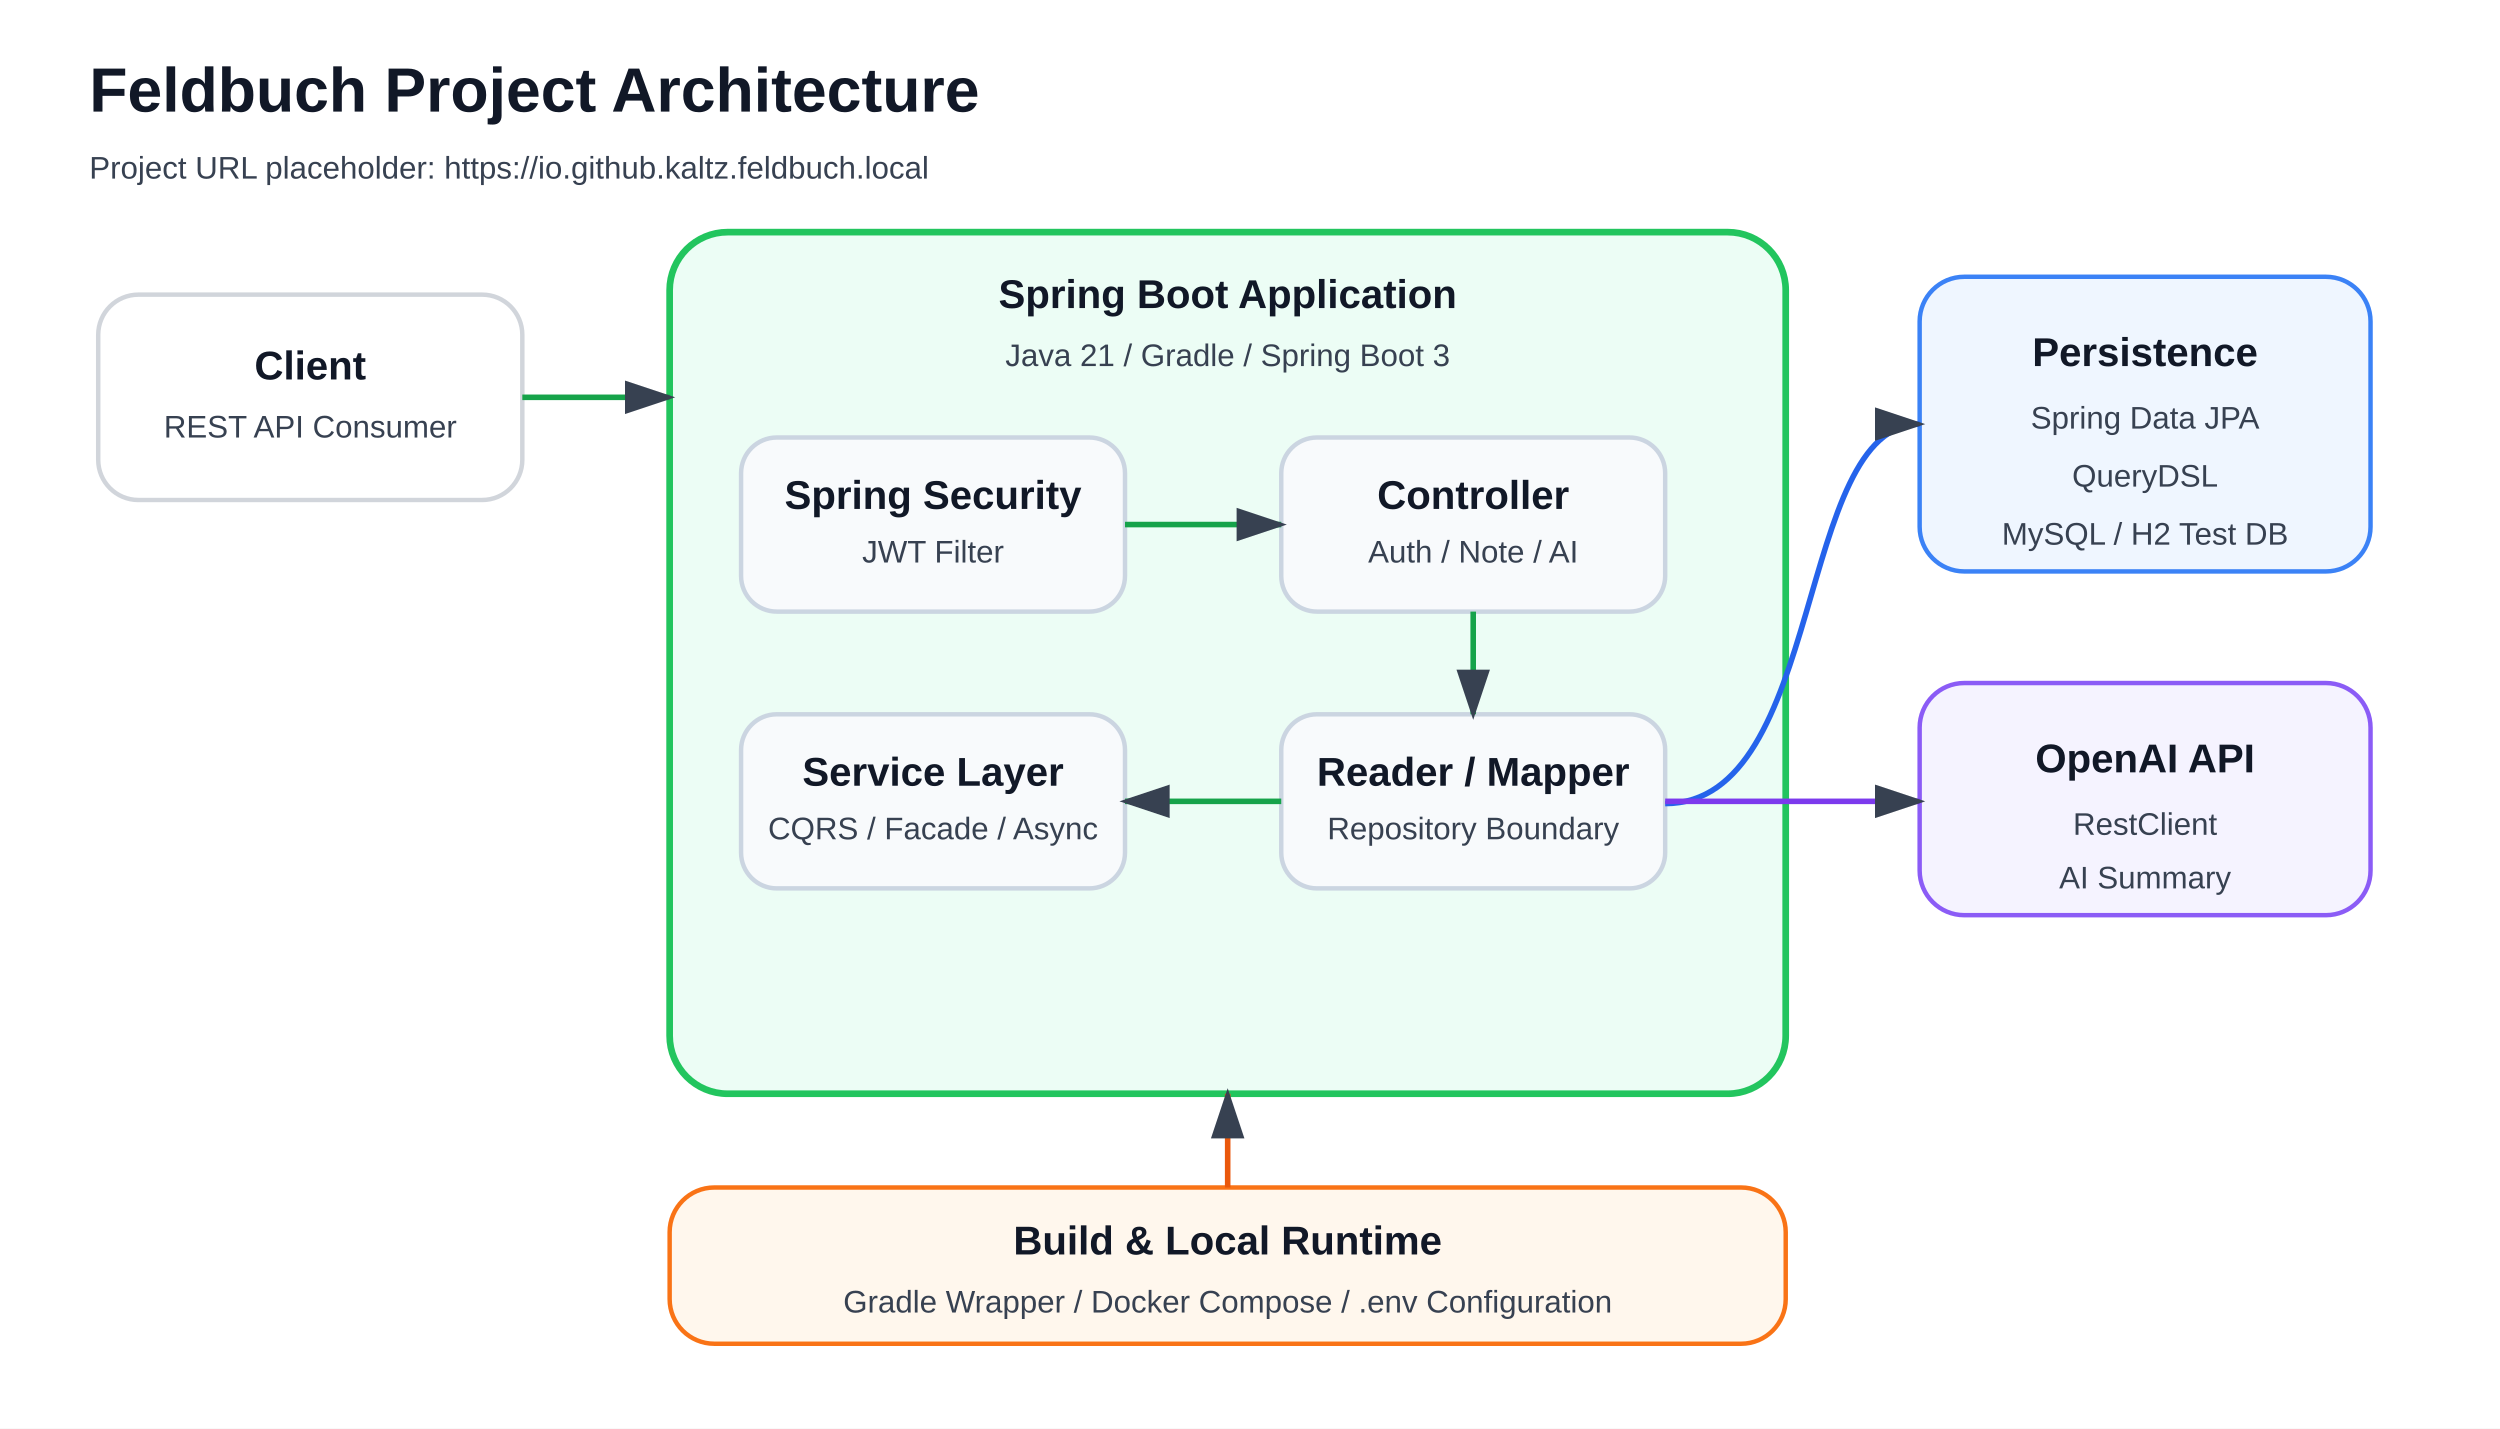
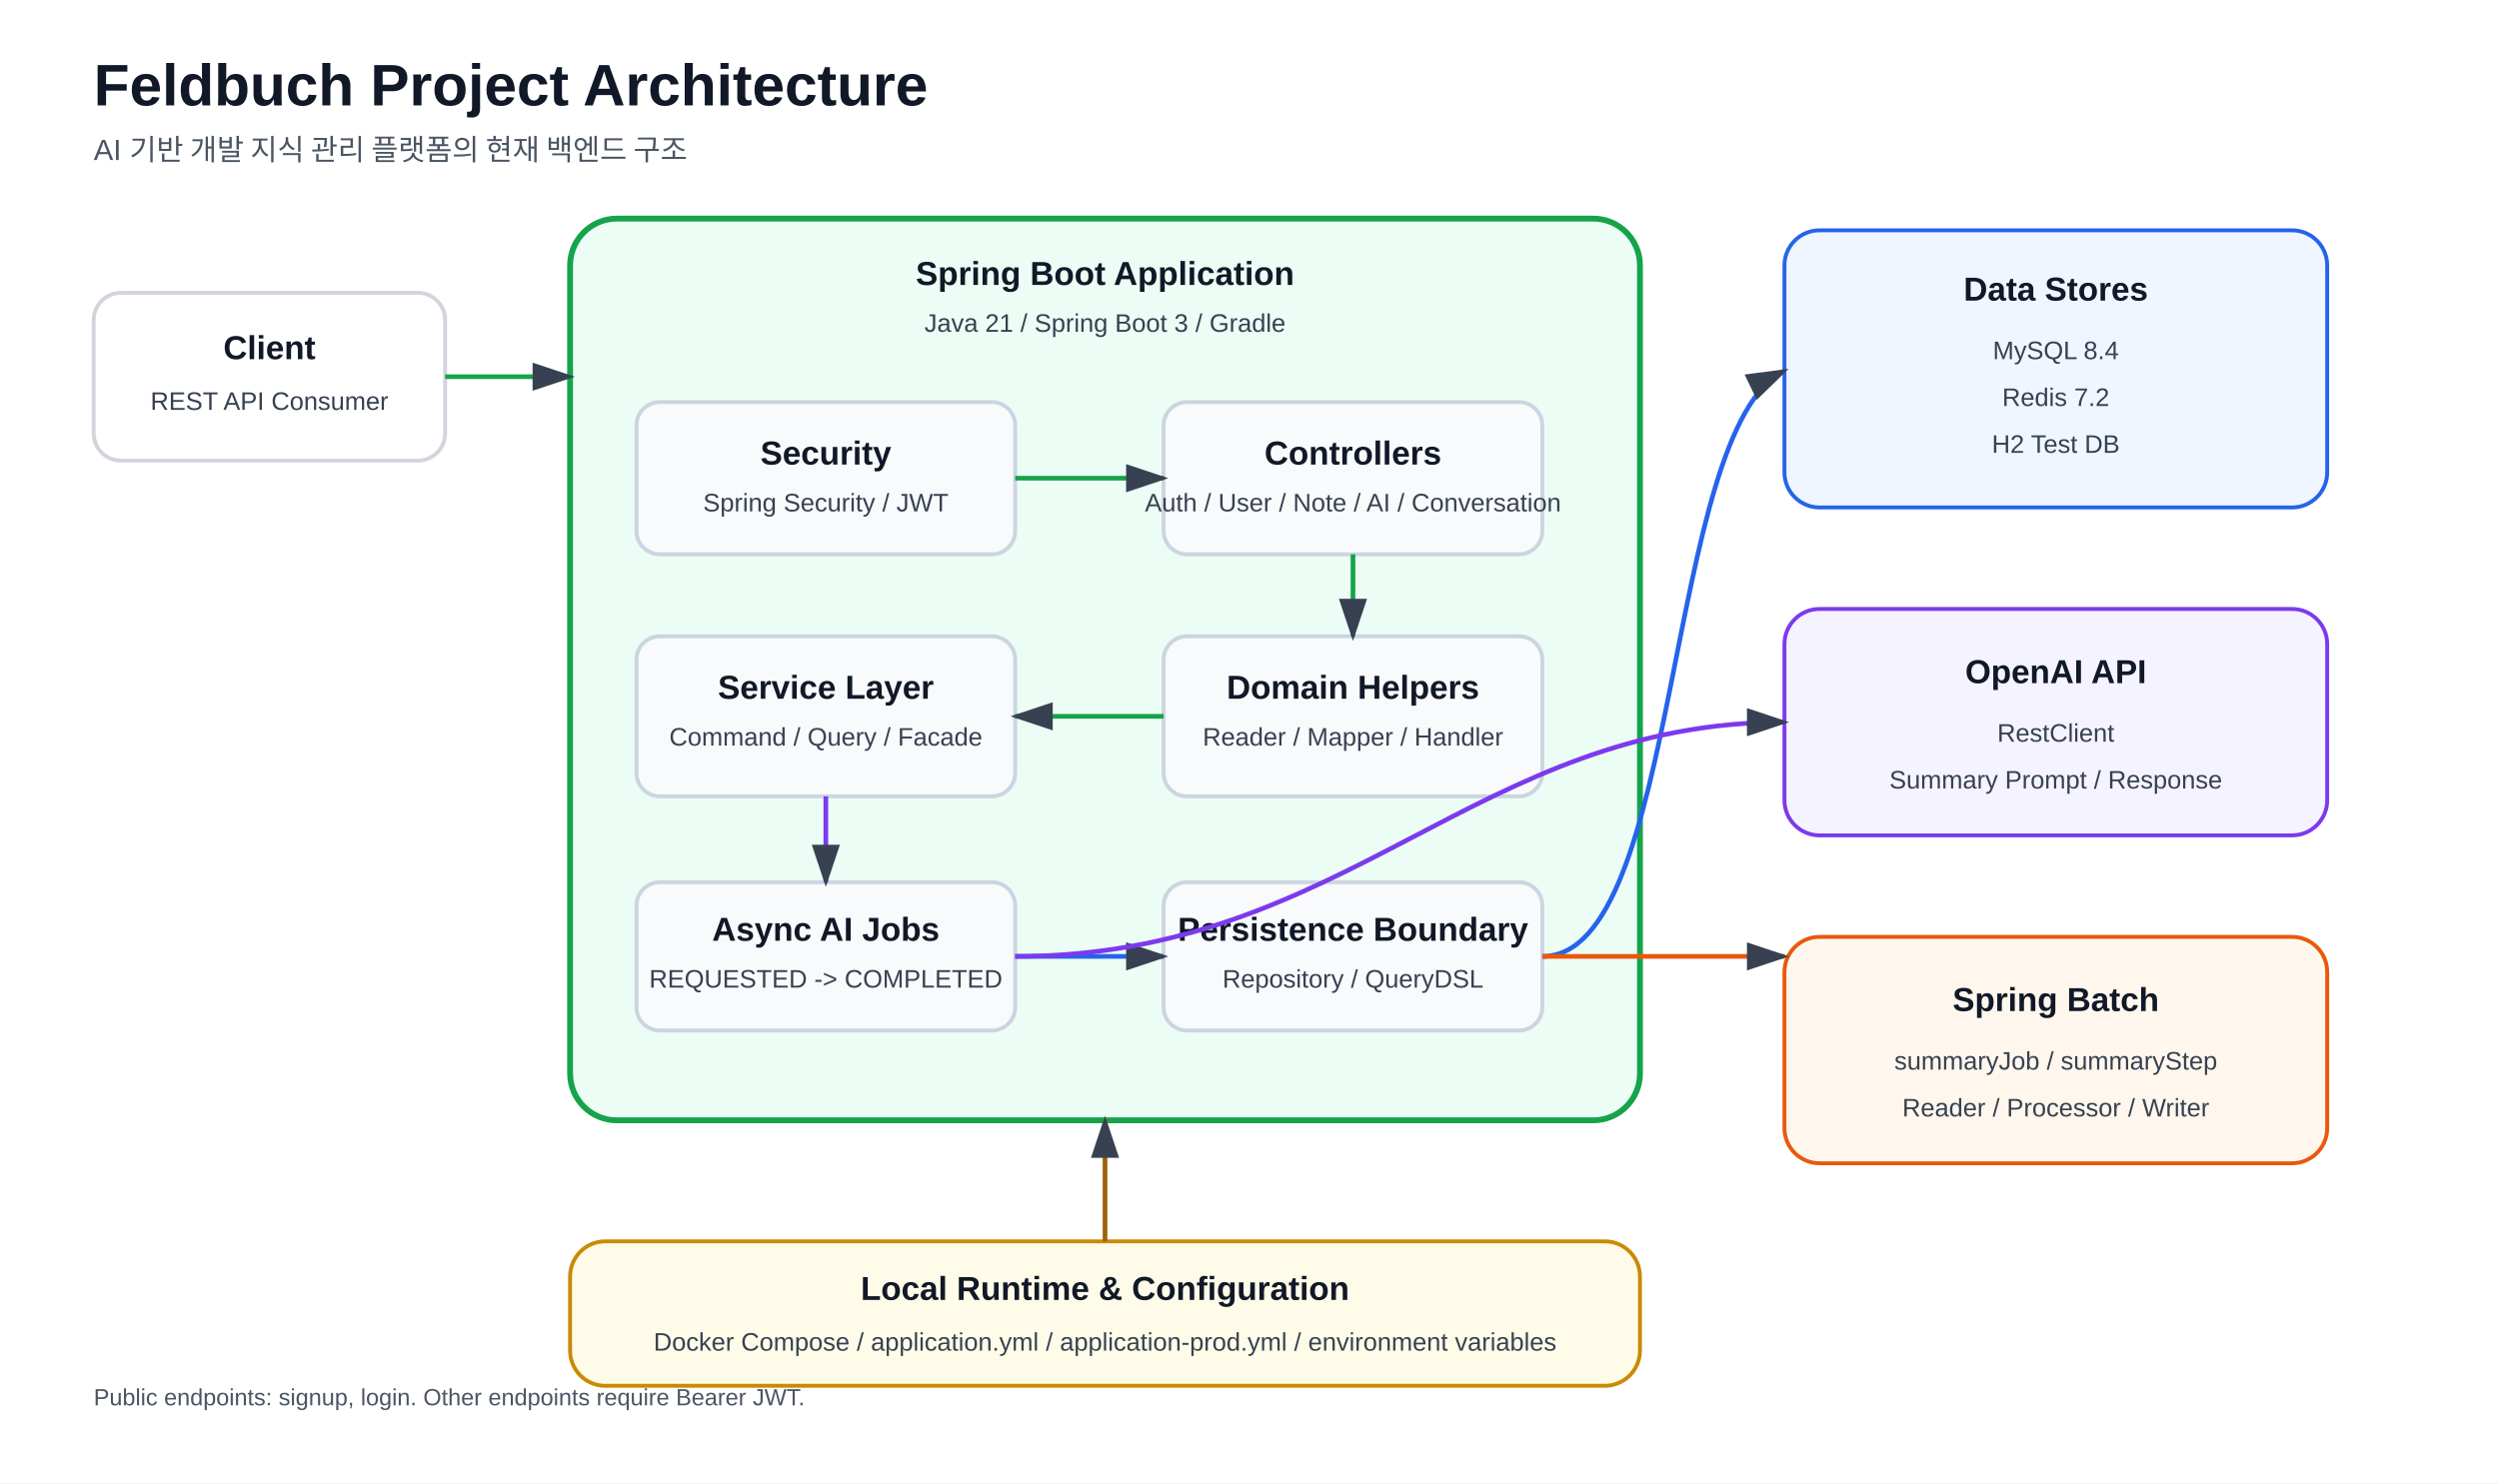
- <svg xmlns="http://www.w3.org/2000/svg" viewBox="0 0 1120 640" role="img" aria-labelledby="title desc">
+ <svg xmlns="http://www.w3.org/2000/svg" viewBox="0 0 1280 760" role="img" aria-labelledby="title desc">
  <defs>
    <style>
-       .title { font: 700 28px Arial, Helvetica, sans-serif; fill: #111827; }
-       .label { font: 700 18px Arial, Helvetica, sans-serif; fill: #111827; }
-       .small { font: 500 14px Arial, Helvetica, sans-serif; fill: #374151; }
-       .box { fill: #fff; stroke: #d1d5db; stroke-width: 2; }
-       .group { fill: #f8fafc; stroke: #cbd5e1; stroke-width: 2; }
-       .app { fill: #ecfdf5; stroke: #22c55e; stroke-width: 3; }
-       .ai { fill: #f5f3ff; stroke: #8b5cf6; stroke-width: 2; }
-       .data { fill: #eff6ff; stroke: #3b82f6; stroke-width: 2; }
-       .build { fill: #fff7ed; stroke: #f97316; stroke-width: 2; }
-       .arrow { stroke: #374151; stroke-width: 2.5; fill: none; marker-end: url(#arrow); }
+       .title { font: 700 30px Arial, Helvetica, sans-serif; fill: #111827; }
+       .subtitle { font: 500 15px Arial, Helvetica, sans-serif; fill: #4b5563; }
+       .label { font: 700 17px Arial, Helvetica, sans-serif; fill: #111827; }
+       .small { font: 500 13px Arial, Helvetica, sans-serif; fill: #374151; }
+       .tiny { font: 500 12px Arial, Helvetica, sans-serif; fill: #4b5563; }
+       .box { fill: #ffffff; stroke: #d1d5db; stroke-width: 2; }
+       .app { fill: #ecfdf5; stroke: #16a34a; stroke-width: 3; }
+       .module { fill: #f8fafc; stroke: #cbd5e1; stroke-width: 2; }
+       .data { fill: #eff6ff; stroke: #2563eb; stroke-width: 2; }
+       .ai { fill: #f5f3ff; stroke: #7c3aed; stroke-width: 2; }
+       .batch { fill: #fff7ed; stroke: #ea580c; stroke-width: 2; }
+       .runtime { fill: #fefce8; stroke: #ca8a04; stroke-width: 2; }
+       .arrow { stroke: #374151; stroke-width: 2.4; fill: none; marker-end: url(#arrow); }
      .green { stroke: #16a34a; }
+       .blue { stroke: #2563eb; }
      .purple { stroke: #7c3aed; }
-       .blue { stroke: #2563eb; }
      .orange { stroke: #ea580c; }
+       .yellow { stroke: #a16207; }
    </style>
    <marker id="arrow" markerWidth="10" markerHeight="10" refX="8" refY="3" orient="auto" markerUnits="strokeWidth">
      <path d="M0,0 L0,6 L9,3 z" fill="#374151" />
    </marker>
  </defs>
-   <rect width="1120" height="640" fill="#ffffff" />
-   <text x="40" y="50" class="title">Feldbuch Project Architecture</text>
-   <text x="40" y="80" class="small">Project URL placeholder: https://io.github.kaltz.feldbuch.local</text>
-   <rect x="44" y="132" width="190" height="92" rx="18" class="box" />
-   <text x="139" y="170" text-anchor="middle" class="label">Client</text>
-   <text x="139" y="196" text-anchor="middle" class="small">REST API Consumer</text>
-   <rect x="300" y="104" width="500" height="386" rx="26" class="app" />
-   <text x="550" y="138" text-anchor="middle" class="label">Spring Boot Application</text>
-   <text x="550" y="164" text-anchor="middle" class="small">Java 21 / Gradle / Spring Boot 3</text>
-   <rect x="332" y="196" width="172" height="78" rx="16" class="group" />
-   <text x="418" y="228" text-anchor="middle" class="label">Spring Security</text>
-   <text x="418" y="252" text-anchor="middle" class="small">JWT Filter</text>
-   <rect x="574" y="196" width="172" height="78" rx="16" class="group" />
-   <text x="660" y="228" text-anchor="middle" class="label">Controller</text>
-   <text x="660" y="252" text-anchor="middle" class="small">Auth / Note / AI</text>
-   <rect x="332" y="320" width="172" height="78" rx="16" class="group" />
-   <text x="418" y="352" text-anchor="middle" class="label">Service Layer</text>
-   <text x="418" y="376" text-anchor="middle" class="small">CQRS / Facade / Async</text>
-   <rect x="574" y="320" width="172" height="78" rx="16" class="group" />
-   <text x="660" y="352" text-anchor="middle" class="label">Reader / Mapper</text>
-   <text x="660" y="376" text-anchor="middle" class="small">Repository Boundary</text>
-   <path d="M234 178h66" class="arrow green" />
-   <path d="M504 235h70" class="arrow green" />
-   <path d="M660 274v46" class="arrow green" />
-   <path d="M574 359h-70" class="arrow green" />
-   <rect x="860" y="124" width="202" height="132" rx="20" class="data" />
-   <text x="961" y="164" text-anchor="middle" class="label">Persistence</text>
-   <text x="961" y="192" text-anchor="middle" class="small">Spring Data JPA</text>
-   <text x="961" y="218" text-anchor="middle" class="small">QueryDSL</text>
-   <text x="961" y="244" text-anchor="middle" class="small">MySQL / H2 Test DB</text>
-   <path d="M746 360c72 0 58-170 114-170" class="arrow blue" />
-   <rect x="860" y="306" width="202" height="104" rx="20" class="ai" />
-   <text x="961" y="346" text-anchor="middle" class="label">OpenAI API</text>
-   <text x="961" y="374" text-anchor="middle" class="small">RestClient</text>
-   <text x="961" y="398" text-anchor="middle" class="small">AI Summary</text>
-   <path d="M746 359h114" class="arrow purple" />
-   <rect x="300" y="532" width="500" height="70" rx="20" class="build" />
-   <text x="550" y="562" text-anchor="middle" class="label">Build &amp; Local Runtime</text>
-   <text x="550" y="588" text-anchor="middle" class="small">Gradle Wrapper / Docker Compose / .env Configuration</text>
-   <path d="M550 532v-42" class="arrow orange" />
+   <rect width="1280" height="760" fill="#ffffff" />
+   <text x="48" y="54" class="title">Feldbuch Project Architecture</text>
+   <text x="48" y="82" class="subtitle">AI 기반 개발 지식 관리 플랫폼의 현재 백엔드 구조</text>
+   <rect x="48" y="150" width="180" height="86" rx="14" class="box" />
+   <text x="138" y="184" text-anchor="middle" class="label">Client</text>
+   <text x="138" y="210" text-anchor="middle" class="small">REST API Consumer</text>
+   <rect x="292" y="112" width="548" height="462" rx="24" class="app" />
+   <text x="566" y="146" text-anchor="middle" class="label">Spring Boot Application</text>
+   <text x="566" y="170" text-anchor="middle" class="small">Java 21 / Spring Boot 3 / Gradle</text>
+   <rect x="326" y="206" width="194" height="78" rx="12" class="module" />
+   <text x="423" y="238" text-anchor="middle" class="label">Security</text>
+   <text x="423" y="262" text-anchor="middle" class="small">Spring Security / JWT</text>
+   <rect x="596" y="206" width="194" height="78" rx="12" class="module" />
+   <text x="693" y="238" text-anchor="middle" class="label">Controllers</text>
+   <text x="693" y="262" text-anchor="middle" class="small">Auth / User / Note / AI / Conversation</text>
+   <rect x="326" y="326" width="194" height="82" rx="12" class="module" />
+   <text x="423" y="358" text-anchor="middle" class="label">Service Layer</text>
+   <text x="423" y="382" text-anchor="middle" class="small">Command / Query / Facade</text>
+   <rect x="596" y="326" width="194" height="82" rx="12" class="module" />
+   <text x="693" y="358" text-anchor="middle" class="label">Domain Helpers</text>
+   <text x="693" y="382" text-anchor="middle" class="small">Reader / Mapper / Handler</text>
+   <rect x="326" y="452" width="194" height="76" rx="12" class="module" />
+   <text x="423" y="482" text-anchor="middle" class="label">Async AI Jobs</text>
+   <text x="423" y="506" text-anchor="middle" class="small">REQUESTED -&gt; COMPLETED</text>
+   <rect x="596" y="452" width="194" height="76" rx="12" class="module" />
+   <text x="693" y="482" text-anchor="middle" class="label">Persistence Boundary</text>
+   <text x="693" y="506" text-anchor="middle" class="small">Repository / QueryDSL</text>
+   <path d="M228 193h64" class="arrow green" />
+   <path d="M520 245h76" class="arrow green" />
+   <path d="M693 284v42" class="arrow green" />
+   <path d="M596 367h-76" class="arrow green" />
+   <path d="M423 408v44" class="arrow purple" />
+   <path d="M520 490h76" class="arrow blue" />
+   <rect x="914" y="118" width="278" height="142" rx="18" class="data" />
+   <text x="1053" y="154" text-anchor="middle" class="label">Data Stores</text>
+   <text x="1053" y="184" text-anchor="middle" class="small">MySQL 8.4</text>
+   <text x="1053" y="208" text-anchor="middle" class="small">Redis 7.2</text>
+   <text x="1053" y="232" text-anchor="middle" class="small">H2 Test DB</text>
+   <rect x="914" y="312" width="278" height="116" rx="18" class="ai" />
+   <text x="1053" y="350" text-anchor="middle" class="label">OpenAI API</text>
+   <text x="1053" y="380" text-anchor="middle" class="small">RestClient</text>
+   <text x="1053" y="404" text-anchor="middle" class="small">Summary Prompt / Response</text>
+   <rect x="914" y="480" width="278" height="116" rx="18" class="batch" />
+   <text x="1053" y="518" text-anchor="middle" class="label">Spring Batch</text>
+   <text x="1053" y="548" text-anchor="middle" class="small">summaryJob / summaryStep</text>
+   <text x="1053" y="572" text-anchor="middle" class="small">Reader / Processor / Writer</text>
+   <path d="M790 490c72 0 62-270 124-300" class="arrow blue" />
+   <path d="M520 490c170 0 236-120 394-120" class="arrow purple" />
+   <path d="M790 490h124" class="arrow orange" />
+   <rect x="292" y="636" width="548" height="74" rx="18" class="runtime" />
+   <text x="566" y="666" text-anchor="middle" class="label">Local Runtime &amp; Configuration</text>
+   <text x="566" y="692" text-anchor="middle" class="small">Docker Compose / application.yml / application-prod.yml / environment variables</text>
+   <path d="M566 636v-62" class="arrow yellow" />
+   <text x="48" y="720" class="tiny">Public endpoints: signup, login. Other endpoints require Bearer JWT.</text>
</svg>
